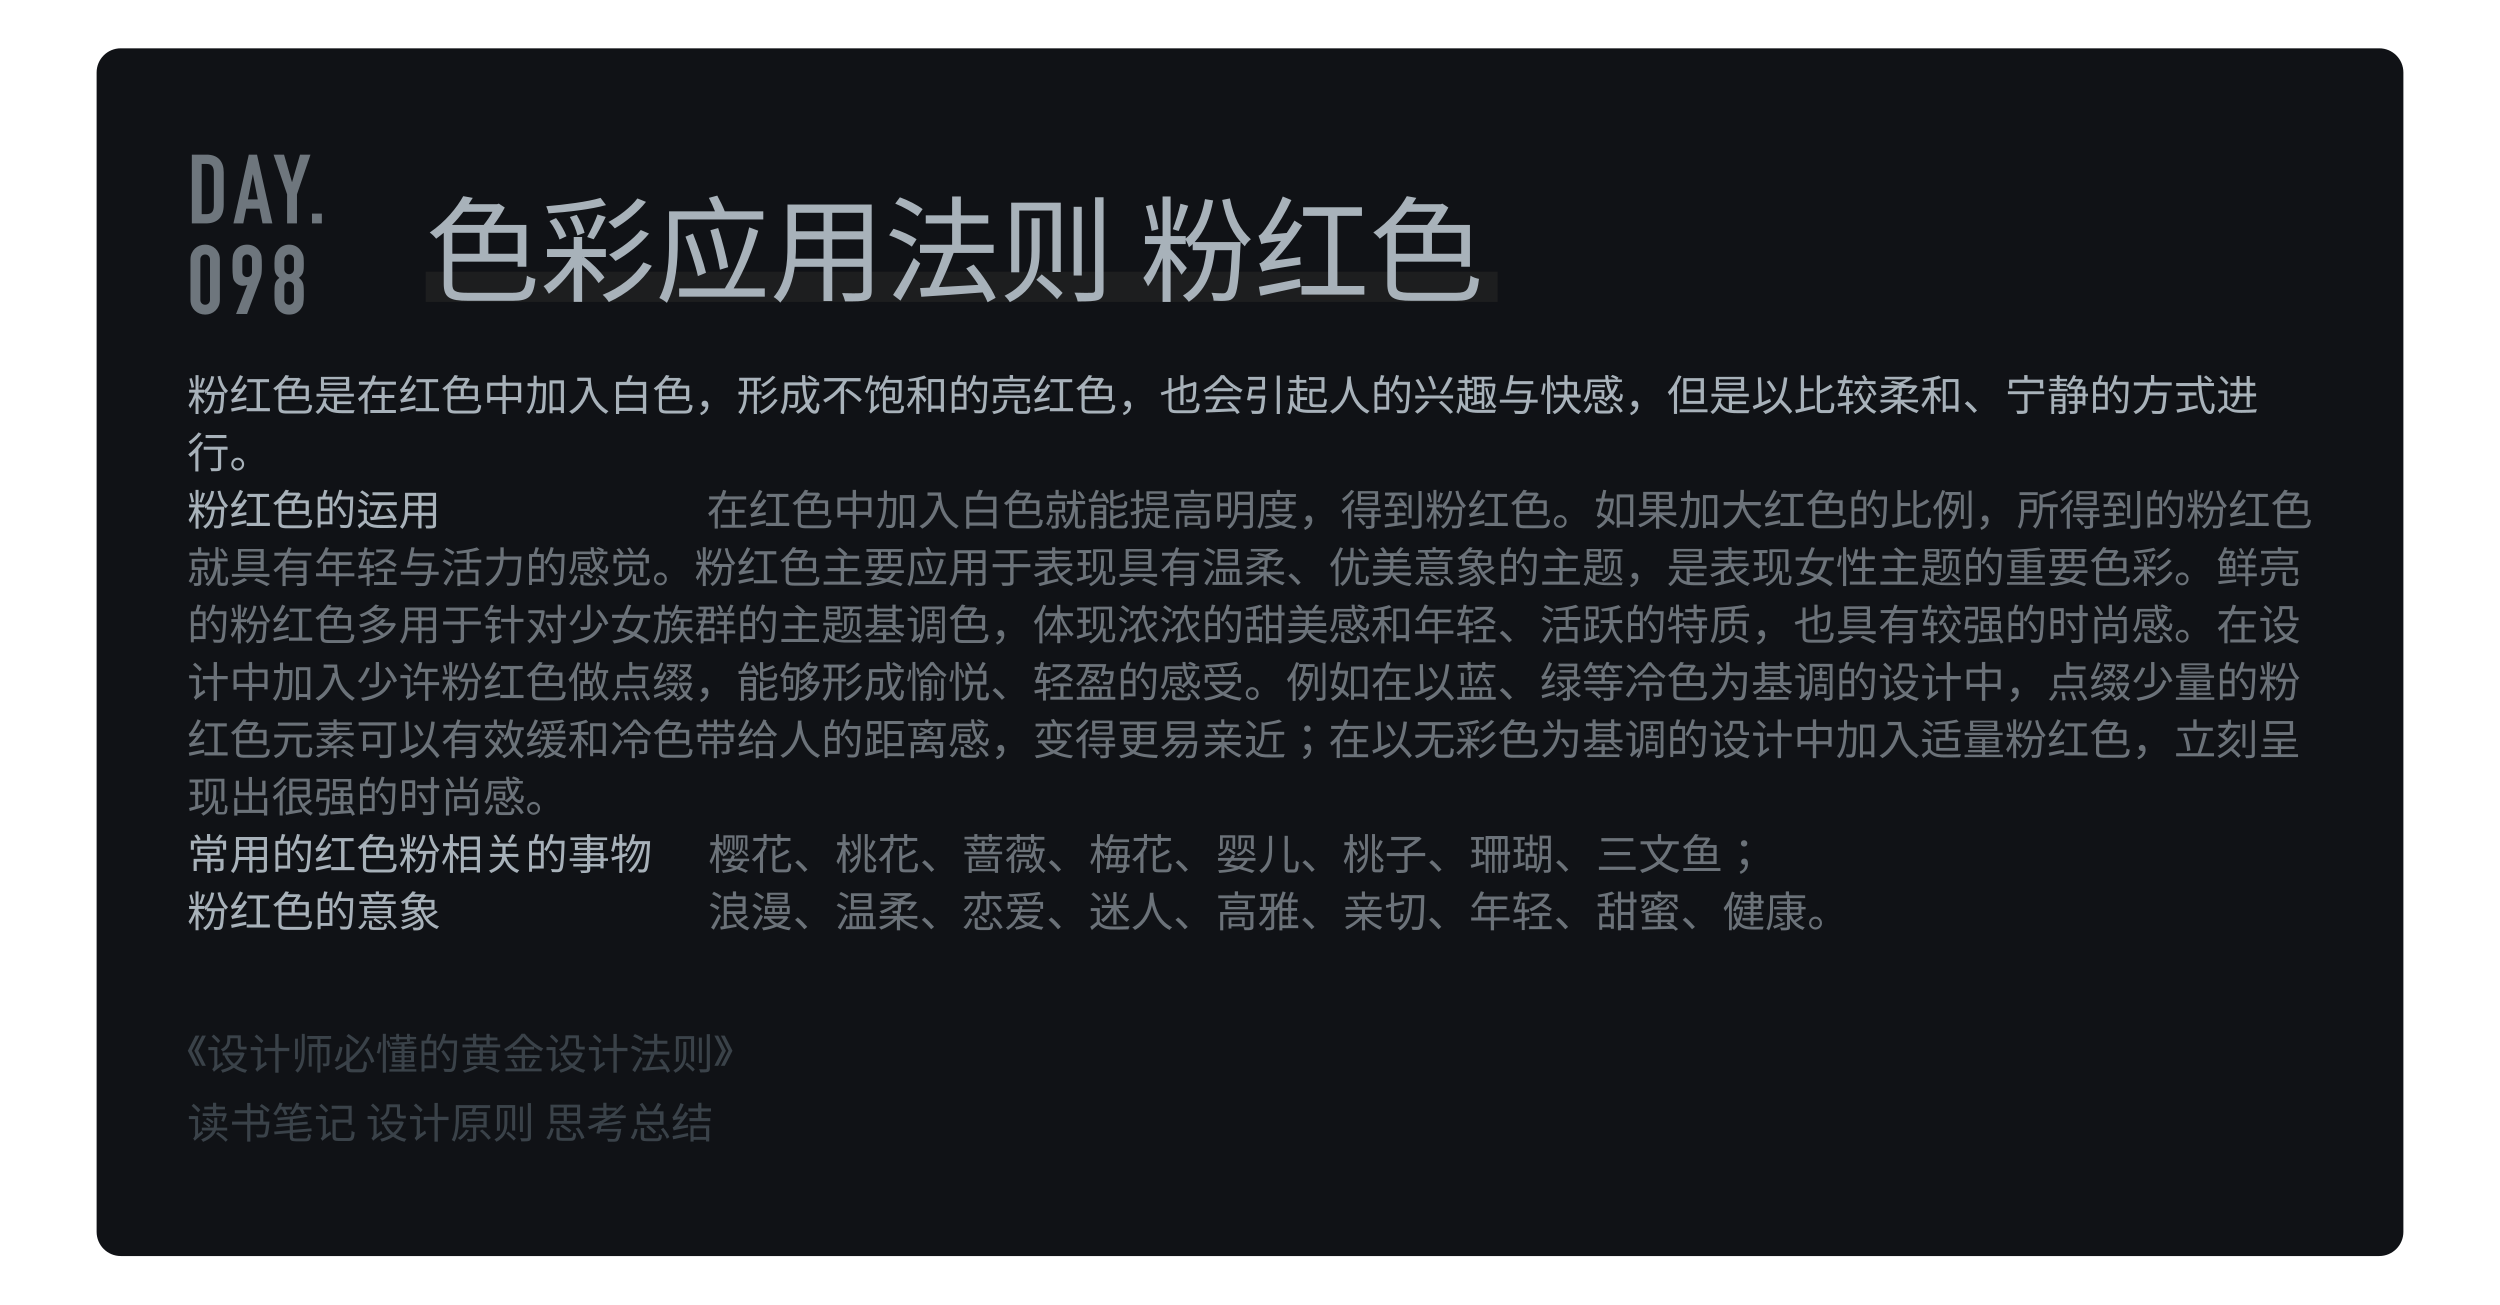
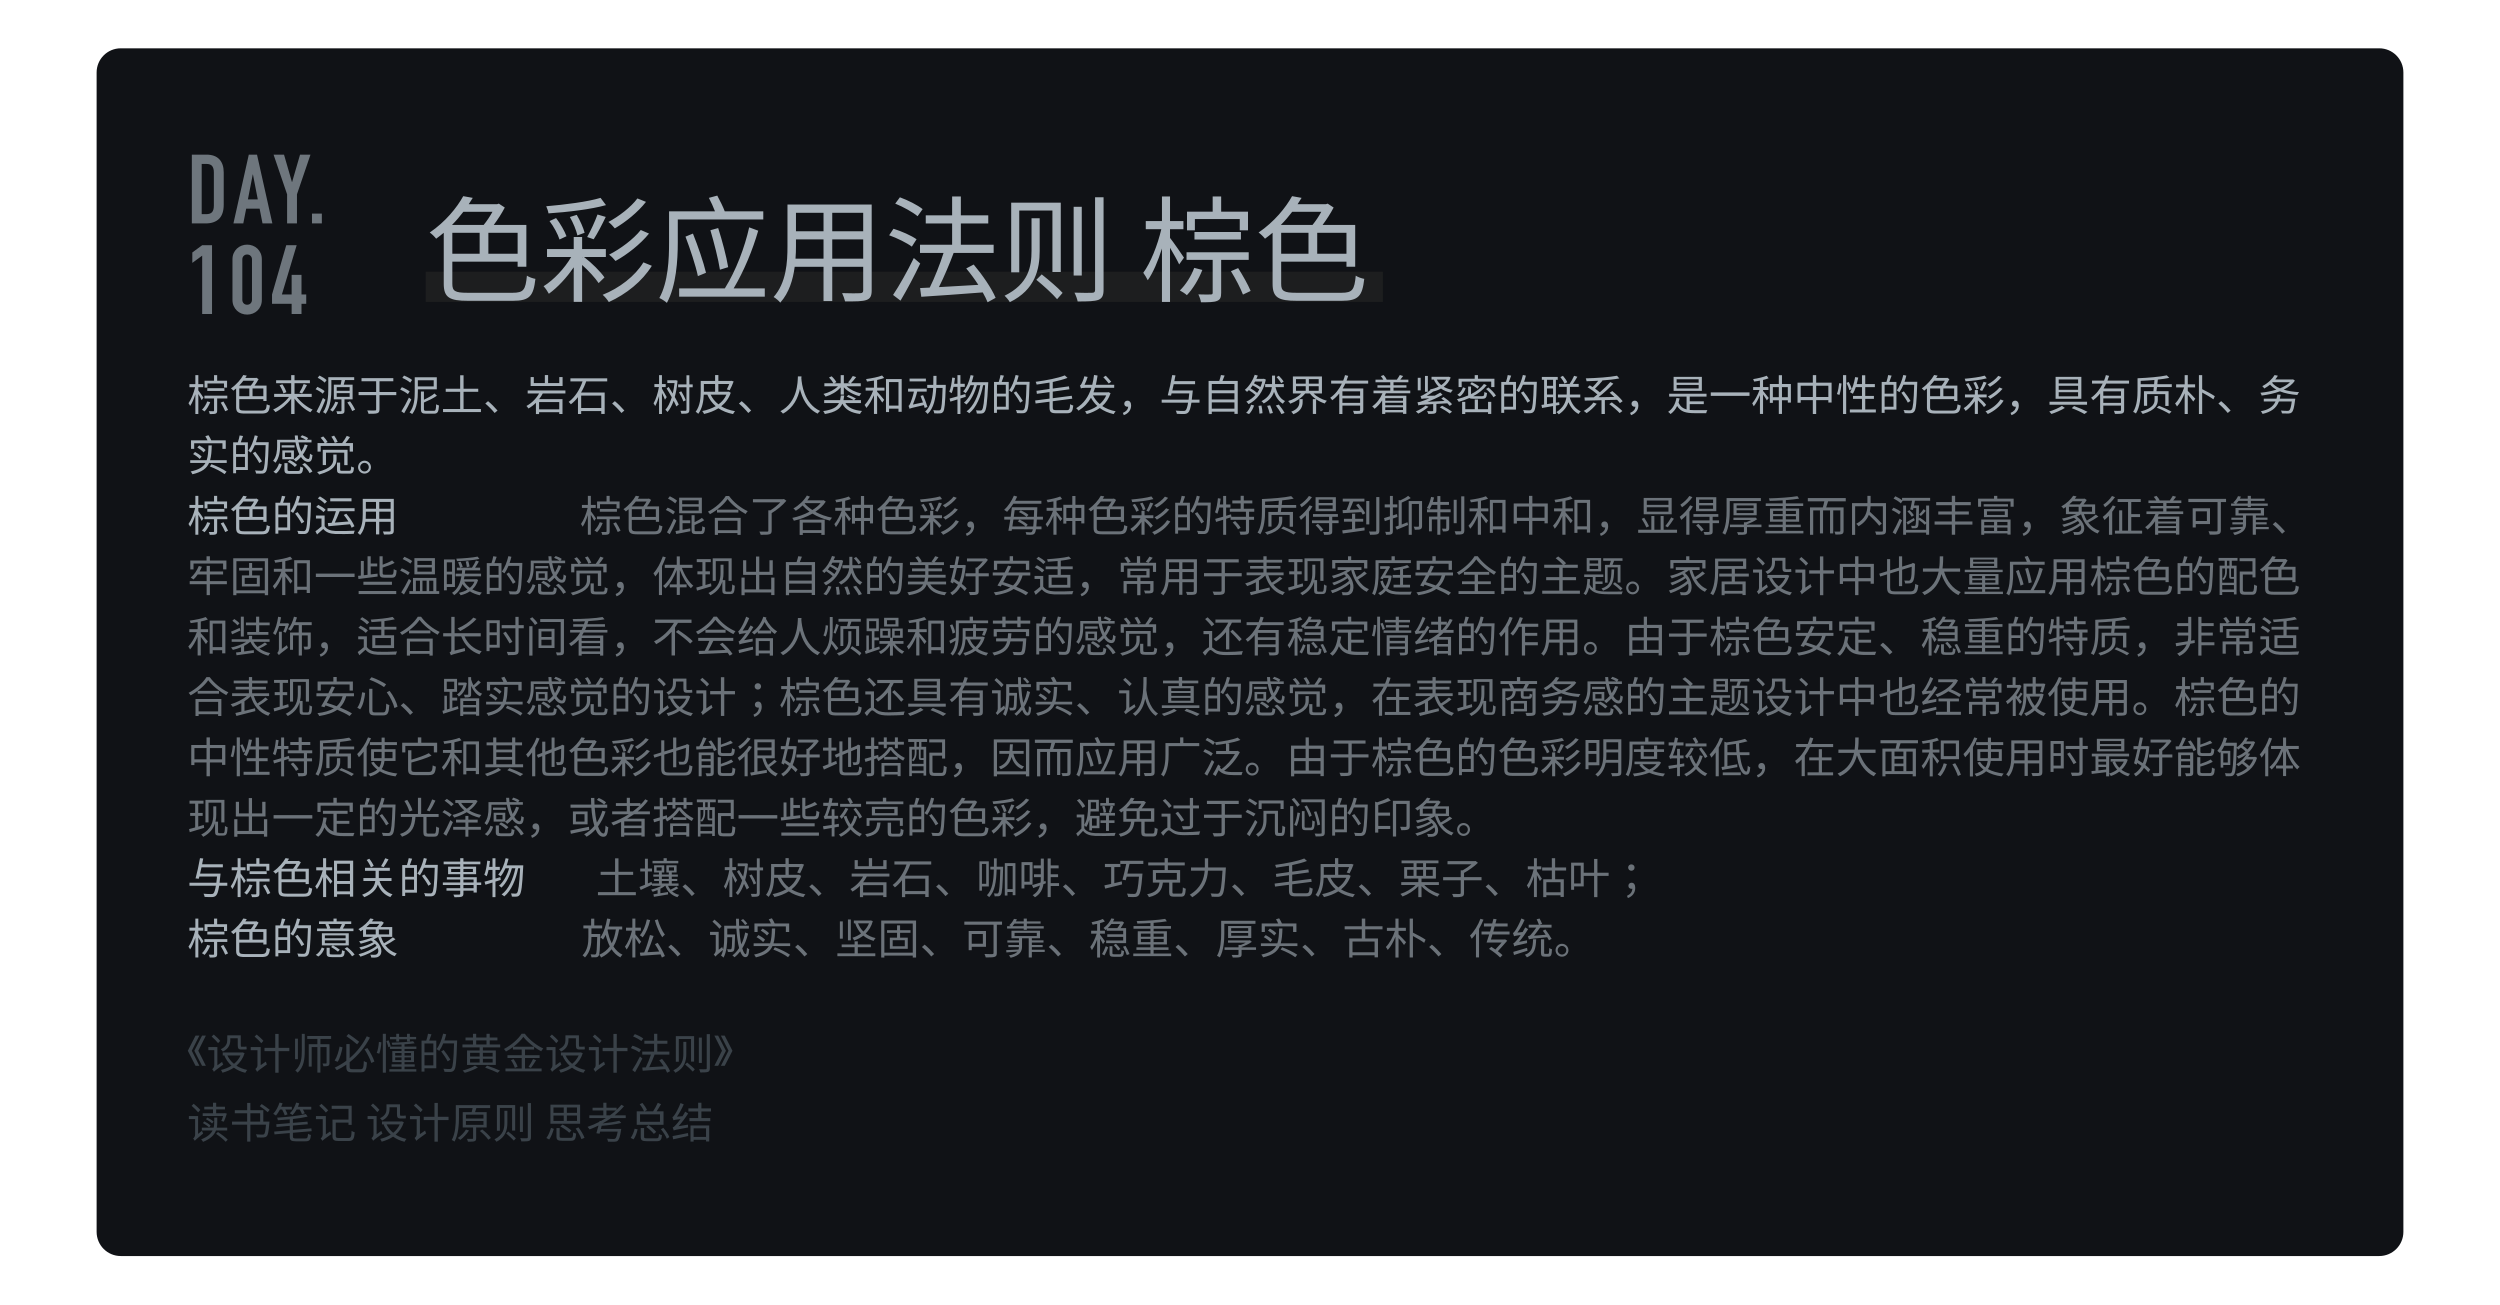
<svg xmlns="http://www.w3.org/2000/svg" width="828px" height="432px" viewBox="0 0 828 432" version="1.1">
-   <g id="98" stroke="none" stroke-width="1" fill="none" fill-rule="evenodd">
+   <g id="104" stroke="none" stroke-width="1" fill="none" fill-rule="evenodd">
    <g id="编组" transform="translate(32, 16)">
      <rect id="矩形" fill="#101216" x="0" y="0" width="764" height="400" rx="8" />
-       <path d="M31.536,58 L31.536,35.216 L36.368,35.216 C38.245,35.216 39.669,35.728 40.64,36.752 C41.611,37.776 42.096,39.227 42.096,41.104 L42.096,51.76 C42.096,53.893 41.579,55.467 40.544,56.48 C39.509,57.493 38.021,58 36.08,58 L31.536,58 Z M34.8,38.288 L34.8,54.928 L36.304,54.928 C37.221,54.928 37.872,54.699 38.256,54.24 C38.64,53.781 38.832,53.061 38.832,52.08 L38.832,41.104 C38.832,40.208 38.651,39.515 38.288,39.024 C37.925,38.533 37.264,38.288 36.304,38.288 L34.8,38.288 Z M53.376,50.032 L51.776,41.776 L51.712,41.776 L50.112,50.032 L53.376,50.032 Z M45.312,58 L50.4,35.216 L53.12,35.216 L58.208,58 L54.944,58 L53.984,53.104 L49.536,53.104 L48.576,58 L45.312,58 Z M63.088,58 L63.088,48.368 L58.608,35.216 L62.064,35.216 L64.688,44.272 L64.752,44.272 L67.376,35.216 L70.832,35.216 L66.352,48.368 L66.352,58 L63.088,58 Z M71.328,58 L71.328,54.736 L74.592,54.736 L74.592,58 L71.328,58 Z M31.088,69.92 C31.088,69.152 31.221,68.469 31.488,67.872 C31.755,67.275 32.112,66.763 32.56,66.336 C33.008,65.909 33.525,65.584 34.112,65.36 C34.699,65.136 35.312,65.024 35.952,65.024 C36.592,65.024 37.205,65.136 37.792,65.36 C38.379,65.584 38.896,65.909 39.344,66.336 C39.792,66.763 40.149,67.275 40.416,67.872 C40.683,68.469 40.816,69.152 40.816,69.92 L40.816,83.296 C40.816,84.064 40.683,84.747 40.416,85.344 C40.149,85.941 39.792,86.453 39.344,86.88 C38.896,87.307 38.379,87.632 37.792,87.856 C37.205,88.08 36.592,88.192 35.952,88.192 C35.312,88.192 34.699,88.08 34.112,87.856 C33.525,87.632 33.008,87.307 32.56,86.88 C32.112,86.453 31.755,85.941 31.488,85.344 C31.221,84.747 31.088,84.064 31.088,83.296 L31.088,69.92 Z M34.352,83.296 C34.352,83.765 34.501,84.155 34.8,84.464 C35.099,84.773 35.483,84.928 35.952,84.928 C36.421,84.928 36.805,84.773 37.104,84.464 C37.403,84.155 37.552,83.765 37.552,83.296 L37.552,69.92 C37.552,69.451 37.403,69.061 37.104,68.752 C36.805,68.443 36.421,68.288 35.952,68.288 C35.483,68.288 35.099,68.443 34.8,68.752 C34.501,69.061 34.352,69.451 34.352,69.92 L34.352,83.296 Z M46.176,88 L49.888,78.432 L49.824,78.368 C49.717,78.453 49.552,78.523 49.328,78.576 C49.104,78.629 48.811,78.656 48.448,78.656 C47.872,78.656 47.339,78.517 46.848,78.24 C46.357,77.963 45.973,77.611 45.696,77.184 C45.547,76.971 45.429,76.741 45.344,76.496 C45.259,76.251 45.195,75.936 45.152,75.552 C45.099,75.232 45.06,74.842 45.036,74.381 L45.024,74.096 C45.008,73.656 44.998,73.129 44.994,72.515 L44.992,71.872 C44.992,71.232 45,70.69 45.016,70.246 L45.024,70.032 C45.041,69.648 45.072,69.308 45.116,69.013 L45.152,68.8 C45.195,68.48 45.264,68.203 45.36,67.968 C45.456,67.733 45.579,67.488 45.728,67.232 C46.155,66.528 46.725,65.984 47.44,65.6 C48.155,65.216 48.96,65.024 49.856,65.024 C50.752,65.024 51.552,65.221 52.256,65.616 C52.96,66.011 53.525,66.549 53.952,67.232 C54.101,67.488 54.229,67.733 54.336,67.968 C54.443,68.203 54.528,68.48 54.592,68.8 C54.635,69.141 54.667,69.552 54.688,70.032 L54.704,70.476 C54.715,70.873 54.72,71.339 54.72,71.872 L54.714,72.71 C54.709,73.052 54.7,73.354 54.688,73.616 L54.657,74.133 C54.639,74.375 54.618,74.592 54.592,74.784 C54.528,75.125 54.459,75.429 54.384,75.696 C54.309,75.963 54.219,76.245 54.112,76.544 L49.824,88 L46.176,88 Z M48.256,74.144 C48.256,74.635 48.416,75.029 48.736,75.328 C49.056,75.627 49.429,75.776 49.856,75.776 C50.283,75.776 50.656,75.627 50.976,75.328 C51.296,75.029 51.456,74.635 51.456,74.144 L51.456,69.92 C51.456,69.429 51.296,69.035 50.976,68.736 C50.656,68.437 50.283,68.288 49.856,68.288 C49.429,68.288 49.056,68.437 48.736,68.736 C48.416,69.035 48.256,69.429 48.256,69.92 L48.256,74.144 Z M63.76,65.024 C64.507,65.024 65.2,65.179 65.84,65.488 C66.48,65.797 67.013,66.229 67.44,66.784 C67.653,67.061 67.835,67.328 67.984,67.584 C68.133,67.84 68.261,68.128 68.368,68.448 C68.475,68.768 68.544,69.147 68.576,69.584 C68.608,70.021 68.624,70.549 68.624,71.168 L68.62,71.815 C68.616,72.223 68.606,72.583 68.592,72.896 C68.571,73.365 68.507,73.781 68.4,74.144 C68.293,74.507 68.128,74.832 67.904,75.12 C67.68,75.408 67.376,75.712 66.992,76.032 C67.376,76.331 67.68,76.629 67.904,76.928 C68.128,77.227 68.293,77.579 68.4,77.984 C68.507,78.389 68.571,78.885 68.592,79.472 L68.614,80.3 C68.621,80.7 68.624,81.144 68.624,81.632 L68.62,82.205 C68.614,82.658 68.599,83.048 68.576,83.376 C68.544,83.835 68.496,84.235 68.432,84.576 C68.368,84.917 68.277,85.205 68.16,85.44 C68.043,85.675 67.899,85.92 67.728,86.176 C67.365,86.731 66.853,87.205 66.192,87.6 C65.531,87.995 64.72,88.192 63.76,88.192 C62.8,88.192 61.989,87.995 61.328,87.6 C60.667,87.205 60.155,86.731 59.792,86.176 C59.621,85.92 59.477,85.675 59.36,85.44 C59.243,85.205 59.152,84.917 59.088,84.576 C59.024,84.235 58.976,83.835 58.944,83.376 L58.92,82.953 C58.907,82.651 58.9,82.308 58.897,81.926 L58.899,80.933 C58.903,80.378 58.913,79.891 58.928,79.472 C58.949,78.885 59.013,78.389 59.12,77.984 C59.227,77.579 59.392,77.227 59.616,76.928 C59.84,76.629 60.144,76.331 60.528,76.032 C60.144,75.712 59.84,75.408 59.616,75.12 C59.392,74.832 59.227,74.507 59.12,74.144 C59.013,73.781 58.949,73.365 58.928,72.896 L58.91,72.391 C58.903,72.121 58.899,71.824 58.897,71.5 L58.896,71.168 C58.896,70.549 58.917,70.021 58.96,69.584 C59.003,69.147 59.077,68.768 59.184,68.448 C59.291,68.128 59.413,67.84 59.552,67.584 C59.691,67.328 59.867,67.061 60.08,66.784 C60.507,66.229 61.04,65.797 61.68,65.488 C62.32,65.179 63.013,65.024 63.76,65.024 Z M63.76,77.248 C63.333,77.248 62.96,77.403 62.64,77.712 C62.32,78.021 62.16,78.4 62.16,78.848 L62.16,78.848 L62.16,83.328 C62.16,83.776 62.32,84.155 62.64,84.464 C62.96,84.773 63.333,84.928 63.76,84.928 C64.187,84.928 64.56,84.773 64.88,84.464 C65.2,84.155 65.36,83.776 65.36,83.328 L65.36,83.328 L65.36,78.848 C65.36,78.4 65.2,78.021 64.88,77.712 C64.56,77.403 64.187,77.248 63.76,77.248 Z M63.76,68.288 C63.333,68.288 62.96,68.443 62.64,68.752 C62.32,69.061 62.16,69.44 62.16,69.888 L62.16,73.216 C62.16,73.664 62.32,74.043 62.64,74.352 C62.96,74.661 63.333,74.816 63.76,74.816 C64.187,74.816 64.56,74.661 64.88,74.352 C65.2,74.043 65.36,73.664 65.36,73.216 L65.36,69.888 C65.36,69.44 65.2,69.061 64.88,68.752 C64.56,68.443 64.187,68.288 63.76,68.288 Z" id="DAY.098" fill="#6E767D" fill-rule="nonzero" />
+       <path d="M31.536,58 L31.536,35.216 L36.368,35.216 C38.245,35.216 39.669,35.728 40.64,36.752 C41.611,37.776 42.096,39.227 42.096,41.104 L42.096,51.76 C42.096,53.893 41.579,55.467 40.544,56.48 C39.509,57.493 38.021,58 36.08,58 L31.536,58 Z M34.8,38.288 L34.8,54.928 L36.304,54.928 C37.221,54.928 37.872,54.699 38.256,54.24 C38.64,53.781 38.832,53.061 38.832,52.08 L38.832,41.104 C38.832,40.208 38.651,39.515 38.288,39.024 C37.925,38.533 37.264,38.288 36.304,38.288 L34.8,38.288 Z M53.376,50.032 L51.776,41.776 L51.712,41.776 L50.112,50.032 L53.376,50.032 Z M45.312,58 L50.4,35.216 L53.12,35.216 L58.208,58 L54.944,58 L53.984,53.104 L49.536,53.104 L48.576,58 L45.312,58 Z M63.088,58 L63.088,48.368 L58.608,35.216 L62.064,35.216 L64.688,44.272 L64.752,44.272 L67.376,35.216 L70.832,35.216 L66.352,48.368 L66.352,58 L63.088,58 Z M71.328,58 L71.328,54.736 L74.592,54.736 L74.592,58 L71.328,58 Z M34.96,88 L34.96,68.672 L31.696,71.072 L31.696,67.616 L34.96,65.216 L38.224,65.216 L38.224,88 L34.96,88 Z M44.992,69.92 C44.992,69.152 45.125,68.469 45.392,67.872 C45.659,67.275 46.016,66.763 46.464,66.336 C46.912,65.909 47.429,65.584 48.016,65.36 C48.603,65.136 49.216,65.024 49.856,65.024 C50.496,65.024 51.109,65.136 51.696,65.36 C52.283,65.584 52.8,65.909 53.248,66.336 C53.696,66.763 54.053,67.275 54.32,67.872 C54.587,68.469 54.72,69.152 54.72,69.92 L54.72,83.296 C54.72,84.064 54.587,84.747 54.32,85.344 C54.053,85.941 53.696,86.453 53.248,86.88 C52.8,87.307 52.283,87.632 51.696,87.856 C51.109,88.08 50.496,88.192 49.856,88.192 C49.216,88.192 48.603,88.08 48.016,87.856 C47.429,87.632 46.912,87.307 46.464,86.88 C46.016,86.453 45.659,85.941 45.392,85.344 C45.125,84.747 44.992,84.064 44.992,83.296 L44.992,69.92 Z M48.256,83.296 C48.256,83.765 48.405,84.155 48.704,84.464 C49.003,84.773 49.387,84.928 49.856,84.928 C50.325,84.928 50.709,84.773 51.008,84.464 C51.307,84.155 51.456,83.765 51.456,83.296 L51.456,69.92 C51.456,69.451 51.307,69.061 51.008,68.752 C50.709,68.443 50.325,68.288 49.856,68.288 C49.387,68.288 49.003,68.443 48.704,68.752 C48.405,69.061 48.256,69.451 48.256,69.92 L48.256,83.296 Z M64.592,88 L64.592,84.608 L58.096,84.608 L58.096,81.536 L62.8,65.216 L66.256,65.216 L61.36,81.536 L64.592,81.536 L64.592,75.04 L67.856,75.04 L67.856,81.536 L69.424,81.536 L69.424,84.608 L67.856,84.608 L67.856,88 L64.592,88 Z" id="DAY.104" fill="#6E767D" fill-rule="nonzero" />
    </g>
-     <rect id="矩形" fill="#1D1E1F" x="141" y="90" width="355" height="10" />
-     <text id="色彩应用法则-粉红色" font-family="PingFangSC-Semibold, PingFang SC" font-size="38" font-weight="500" line-spacing="38" fill="#A8B2BA">
-       <tspan x="141" y="97">色彩应用法则 粉红色</tspan>
+     <rect id="矩形" fill="#1D1E1F" x="141" y="90" width="317" height="10" />
+     <text id="色彩应用法则-棕色" font-family="PingFangSC-Semibold, PingFang SC" font-size="38" font-weight="500" line-spacing="38" fill="#A8B2BA">
+       <tspan x="141" y="97">色彩应用法则 棕色</tspan>
    </text>
-     <text id="粉红色是在红色中加入白色，形成不饱和的亮" font-family="PingFangSC-Regular, PingFang SC" font-size="14" font-weight="normal" line-spacing="19" fill="#A8B2BA">
-       <tspan x="62" y="136">粉红色是在红色中加入白色，形成不饱和的亮红色，也会引起人的兴趣与快感，但是以比较柔和、宁静的方式进</tspan>
-       <tspan x="62" y="155">行。</tspan>
-       <tspan x="62" y="174" font-family="PingFangSC-Medium, PingFang SC" font-weight="400">粉红色的运用</tspan>
-       <tspan x="146" y="174">                 </tspan>
-       <tspan x="234" y="174" fill-opacity="0.6">在红色中加入白色就能提高明度，得到粉红色。如果加大红色的比例，所得到的粉红色</tspan>
-       <tspan x="62" y="193" fill-opacity="0.6">就具有年轻与活力的感觉。粉红色主要应用于表现具有温柔、优美意象的主题，是表现女性主题的重要色彩。鲜亮</tspan>
-       <tspan x="62" y="212" fill-opacity="0.6">的粉红色多用于针对少女族群的主题基调色，体现浓浓的甜美感和年轻、活跃的特质，也具有较强的时尚感。在设</tspan>
-       <tspan x="62" y="231" fill-opacity="0.6">计中加入少许粉红色做点缀，能够形成愉悦、轻盈的感受。例如在以蓝、绿等冷色为基调的设计中，点缀少量的粉</tspan>
-       <tspan x="62" y="250" fill-opacity="0.6">红色元素可以有效缓和冷色带给人的距离感，变得更易亲近；在以无彩色为基调的设计中加入适量粉红色，立刻呈</tspan>
-       <tspan x="62" y="269" fill-opacity="0.6">现出很强的时尚感。</tspan>
-       <tspan x="189.008" y="269" />
-       <tspan x="62" y="288" font-family="PingFangSC-Medium, PingFang SC" font-weight="400">常用的红色粉相关的事物</tspan>
-       <tspan x="216" y="288">    </tspan>
-       <tspan x="234.648" y="288" fill-opacity="0.6">樱花、桃花、蔷薇、梅花、婴儿、桃子、珊瑚、三文鱼；</tspan>
-       <tspan x="585.656" y="288" />
-       <tspan x="62" y="307" font-family="PingFangSC-Medium, PingFang SC" font-weight="400">粉红色的意象</tspan>
-       <tspan x="146" y="307">                   </tspan>
-       <tspan x="234.578" y="307" fill-opacity="0.6">浪漫、温柔、恋爱、迷人、高雅、亲切、年轻、甜蜜、健康。</tspan>
+     <text id="棕色来源于泥土、岩石、树皮、人类和动物的" font-family="PingFangSC-Regular, PingFang SC" font-size="14" font-weight="normal" line-spacing="20" fill="#A8B2BA">
+       <tspan x="62" y="136">棕色来源于泥土、岩石、树皮、人类和动物的毛发，与自然界有着紧密的联系，是一种中性的色彩，具有质朴、务</tspan>
+       <tspan x="62" y="156">实的感觉。</tspan>
+       <tspan x="62" y="176" font-family="PingFangSC-Medium, PingFang SC" font-weight="400">棕色的运用</tspan>
+       <tspan x="132" y="176">           </tspan>
+       <tspan x="192" y="176" fill-opacity="0.6">棕色混合了各种色彩，每种色彩的特质得到抑制和中和，显得厚重而内涵丰富，象征着可靠、</tspan>
+       <tspan x="62" y="196" fill-opacity="0.6">牢固和一些温暖的感觉，体现出自然的美好安适，常用于表现家庭安全的主题。家居设计中也大量应用棕色的配色</tspan>
+       <tspan x="62" y="216" fill-opacity="0.6">和装饰，适合长时间看，不会给人烦躁和疲劳的感觉，还有稳定情绪的作用。由于棕色安定、稳重的特质，非常适</tspan>
+       <tspan x="62" y="236" fill-opacity="0.6">合表现安心、踏实感觉的设计；棕色还具有诚实、认真的感觉，在表现商务感的主题设计中也经常被使用。棕色的</tspan>
+       <tspan x="62" y="256" fill-opacity="0.6">中性特质使它和其他色彩也能很好地搭配，因而应用广泛。由于棕色的色彩明度较低，在大面积使用时最好能够体</tspan>
+       <tspan x="62" y="276" fill-opacity="0.6">现出一定的光泽感，或者搭配一些较亮的色彩，避免过于沉闷的印象。</tspan>
+       <tspan x="62" y="296" font-family="PingFangSC-Medium, PingFang SC" font-weight="400">与棕色相关的事物</tspan>
+       <tspan x="174" y="296">     </tspan>
+       <tspan x="197.31" y="296" fill-opacity="0.6">土壤、树皮、岩石、咖啡、巧克力、毛皮、栗子、枯叶；</tspan>
+       <tspan x="547.31" y="296" />
+       <tspan x="62" y="316" font-family="PingFangSC-Medium, PingFang SC" font-weight="400">棕色的意象</tspan>
+       <tspan x="132" y="316">             </tspan>
+       <tspan x="192.606" y="316" fill-opacity="0.6"> 放松、诚实、坚固、可靠、稳重、厚实、古朴、传统。</tspan>
    </text>
    <text id="《设计师必懂的黄金设计法则》-读书笔记" font-family="PingFangSC-Regular, PingFang SC" font-size="14" font-weight="normal" line-spacing="24" fill="#3A4249">
      <tspan x="62" y="353">《设计师必懂的黄金设计法则》     </tspan>
      <tspan x="62" y="377">读书笔记 设计原则 思考总结</tspan>
    </text>
  </g>
</svg>
